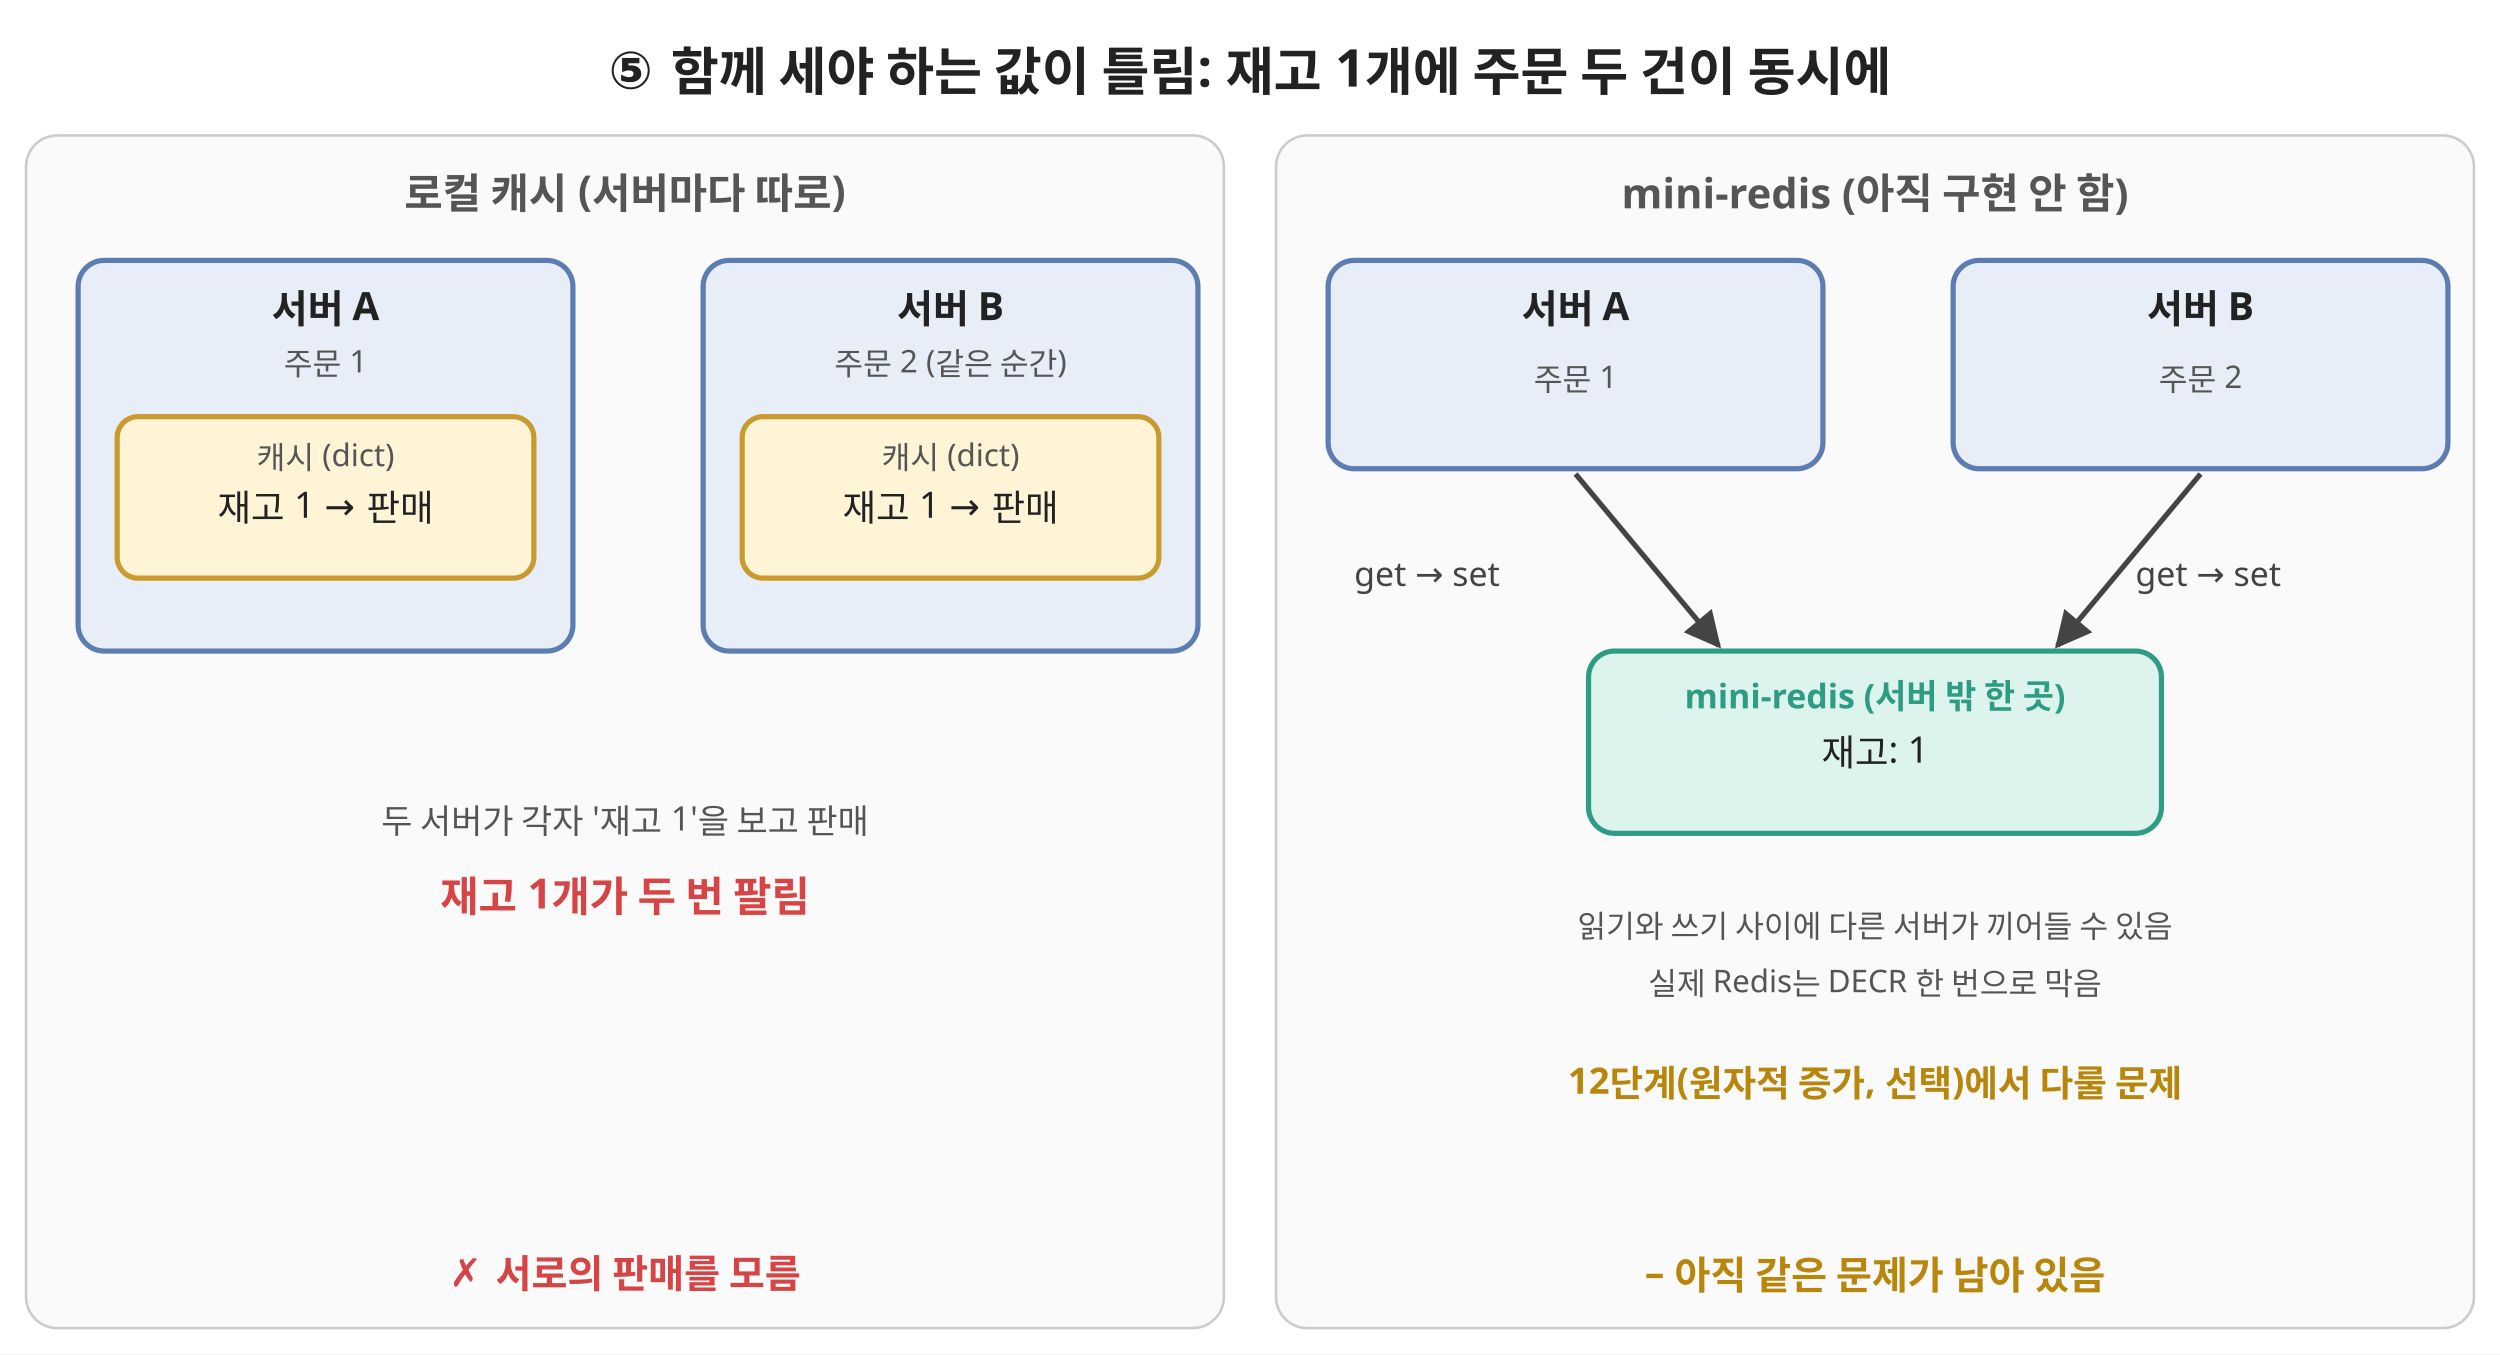
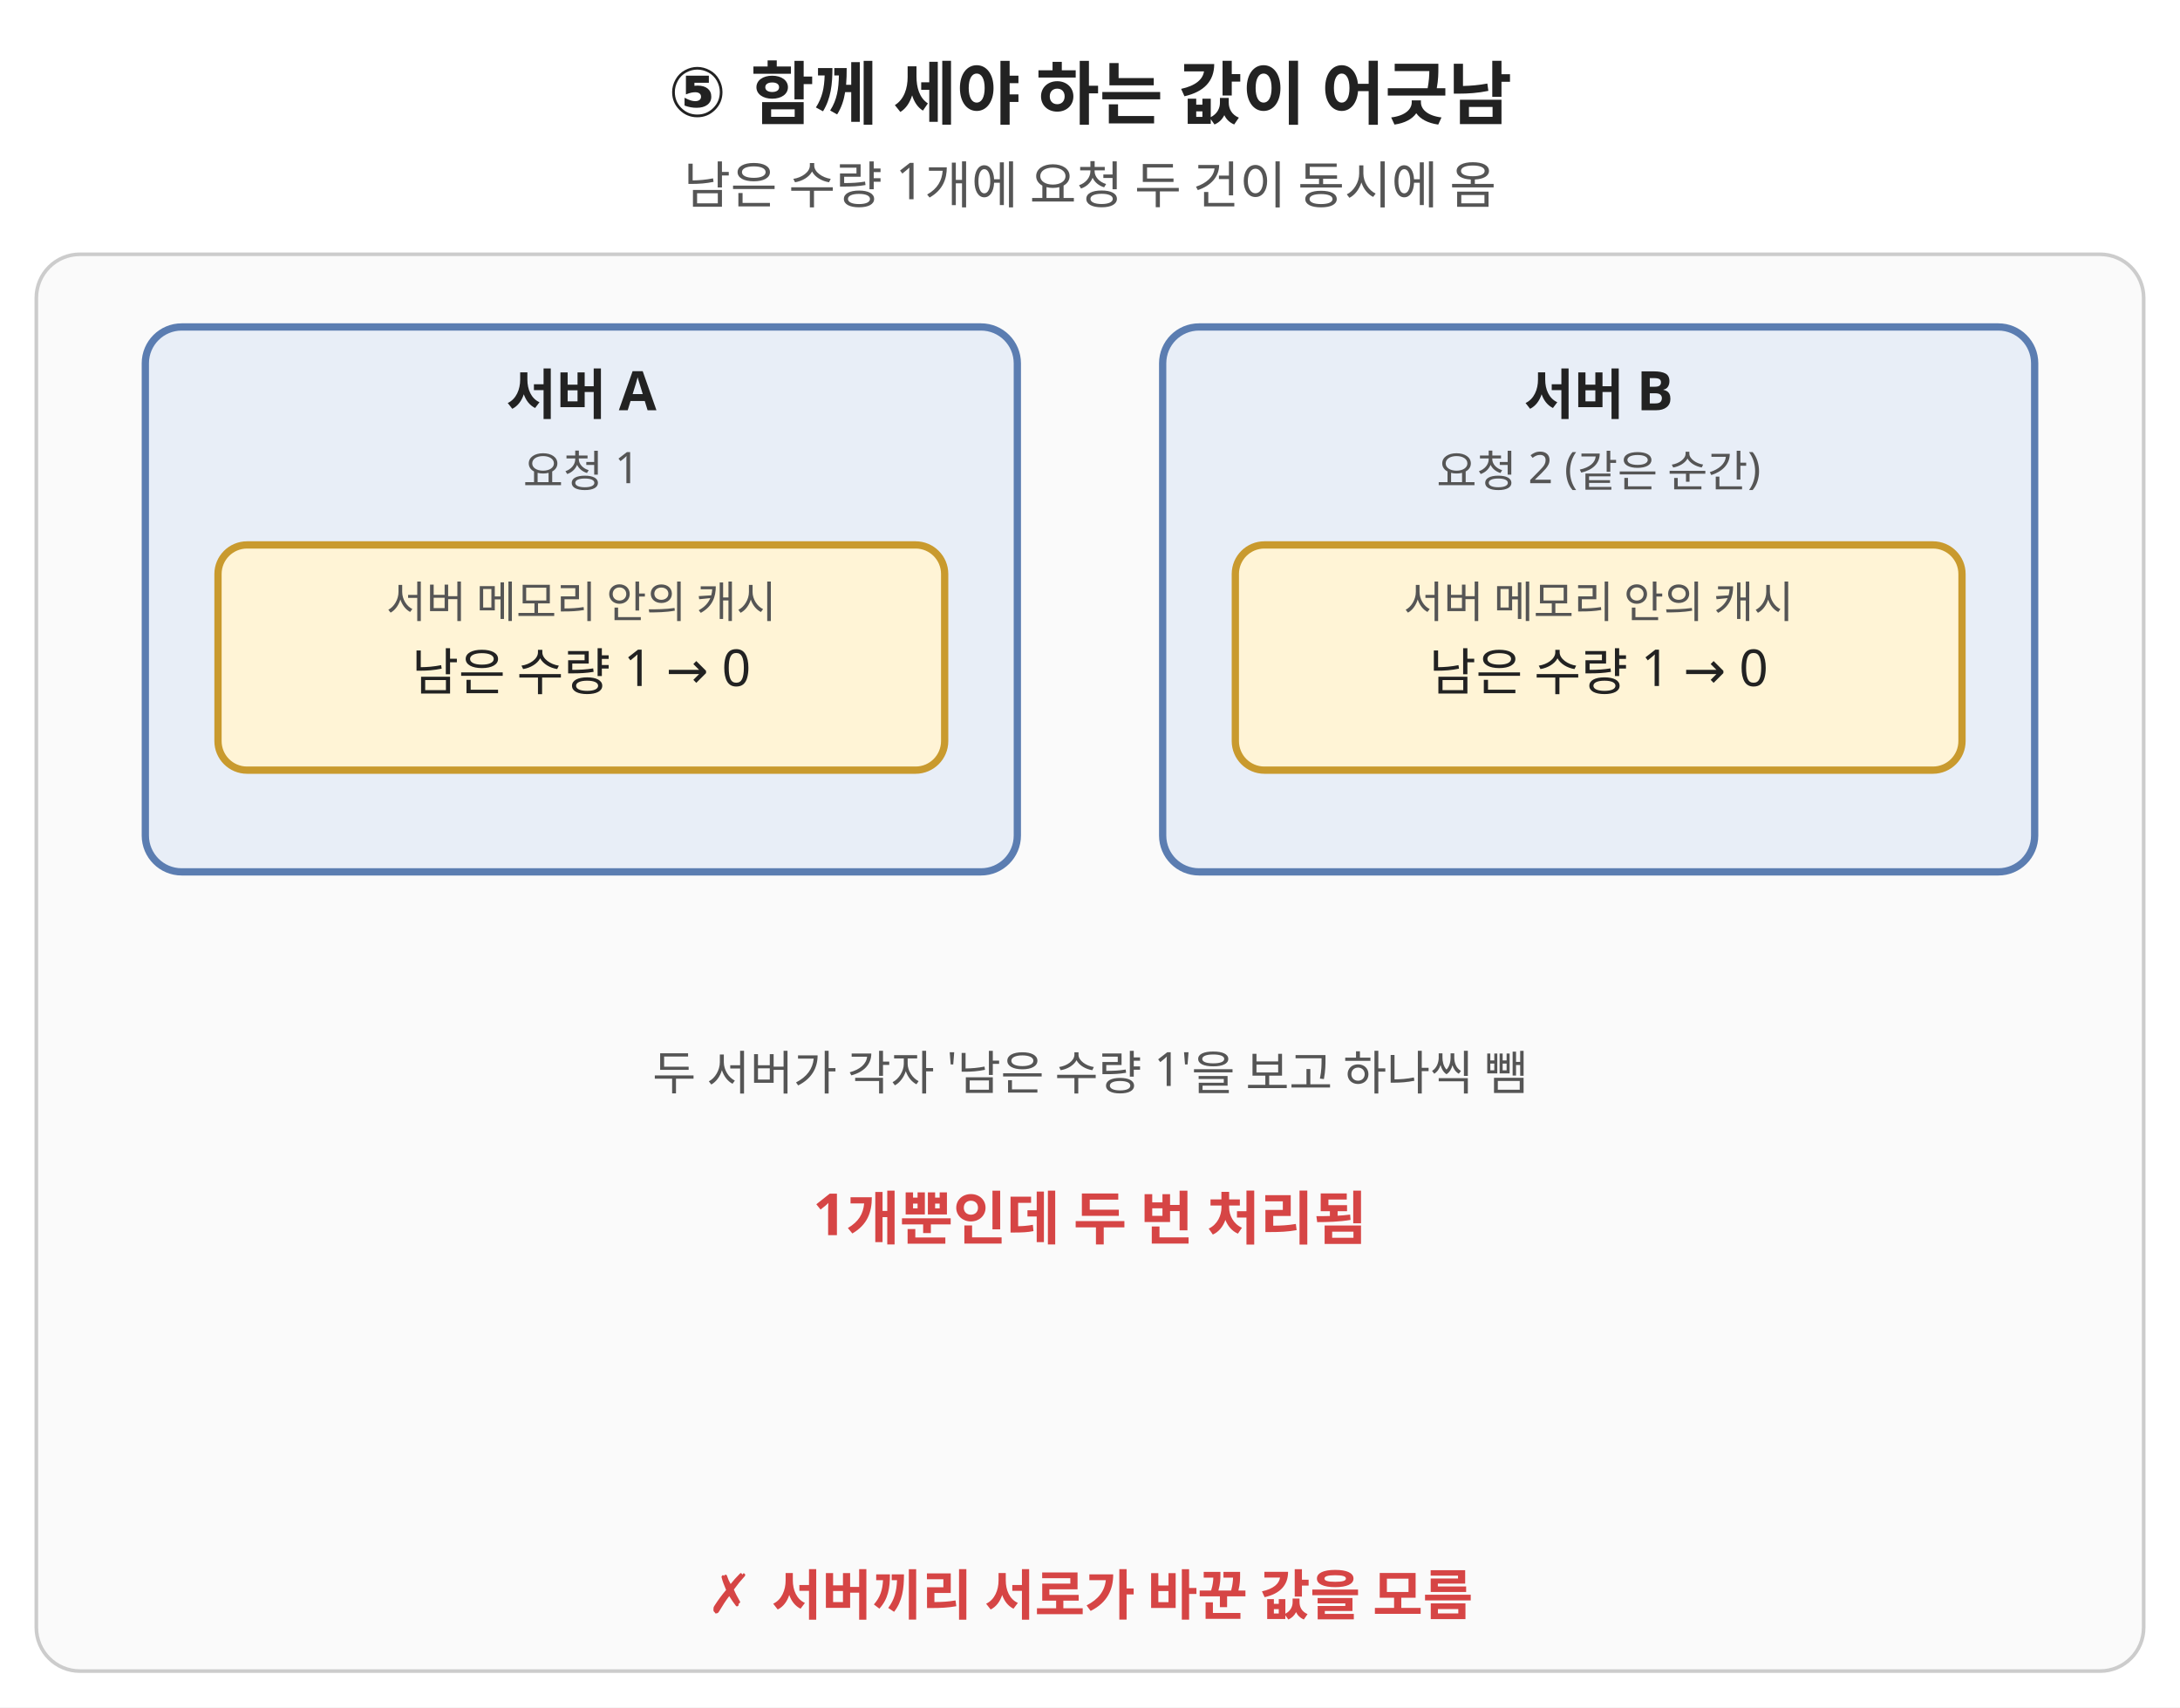
- <svg xmlns="http://www.w3.org/2000/svg" viewBox="0 0 960 520" width="960" height="520" font-family="'Malgun Gothic','Apple SD Gothic Neo','Noto Sans KR','WenQuanYi Zen Hei',sans-serif">
+ <svg xmlns="http://www.w3.org/2000/svg" viewBox="0 0 600 470" width="600" height="470" font-family="'Malgun Gothic','Apple SD Gothic Neo','Noto Sans KR','WenQuanYi Zen Hei',sans-serif">
  <defs>
    <marker id="a" viewBox="0 0 10 10" refX="9" refY="5" markerWidth="7" markerHeight="7" orient="auto-start-reverse">
      <path d="M0,0 L10,5 L0,10 z" fill="#444" />
    </marker>
    <marker id="ab" viewBox="0 0 10 10" refX="9" refY="5" markerWidth="7" markerHeight="7" orient="auto-start-reverse">
      <path d="M0,0 L10,5 L0,10 z" fill="#D64545" />
    </marker>
    <marker id="ag" viewBox="0 0 10 10" refX="9" refY="5" markerWidth="7" markerHeight="7" orient="auto-start-reverse">
      <path d="M0,0 L10,5 L0,10 z" fill="#2E8B57" />
    </marker>
  </defs>
-   <rect width="960" height="520" fill="#FFFFFF" />
-   <text x="480.0" y="34" font-size="20" fill="#222222" font-weight="bold" text-anchor="middle">⑤ 함께 세야 하는 값이 틀림: 재고 1개에 주문 두 건이 동시에</text>
-   <rect x="10" y="52" width="460" height="458" rx="12" fill="#FAFAFA" stroke="#CCCCCC" stroke-width="1" />
-   <text x="240" y="80" font-size="16" fill="#555555" font-weight="bold" text-anchor="middle">로컬 캐시 (서버마다 따로)</text>
-   <rect x="490" y="52" width="460" height="458" rx="12" fill="#FAFAFA" stroke="#CCCCCC" stroke-width="1" />
-   <text x="720" y="80" font-size="16" fill="#555555" font-weight="bold" text-anchor="middle">mini-redis (아직 구현 안 함)</text>
-   <rect x="30" y="100" width="190" height="150" rx="10" fill="#E8EEF7" stroke="#5B7DB1" stroke-width="2" />
-   <text x="125.0" y="124" font-size="15" fill="#222222" font-weight="bold" text-anchor="middle">서버 A</text>
-   <text x="125.0" y="144" font-size="12" fill="#555555" font-weight="normal" text-anchor="middle">주문 1</text>
-   <rect x="45" y="160" width="160" height="62" rx="8" fill="#FFF4D6" stroke="#C99A2E" stroke-width="2" />
-   <text x="125.0" y="180" font-size="12" fill="#555555" font-weight="normal" text-anchor="middle">캐시 (dict)</text>
-   <text x="125.0" y="200" font-size="14" fill="#222222" font-weight="normal" text-anchor="middle">재고 1 → 판매</text>
-   <rect x="270" y="100" width="190" height="150" rx="10" fill="#E8EEF7" stroke="#5B7DB1" stroke-width="2" />
-   <text x="365.0" y="124" font-size="15" fill="#222222" font-weight="bold" text-anchor="middle">서버 B</text>
-   <text x="365.0" y="144" font-size="12" fill="#555555" font-weight="normal" text-anchor="middle">주문 2 (같은 순간)</text>
-   <rect x="285" y="160" width="160" height="62" rx="8" fill="#FFF4D6" stroke="#C99A2E" stroke-width="2" />
-   <text x="365.0" y="180" font-size="12" fill="#555555" font-weight="normal" text-anchor="middle">캐시 (dict)</text>
-   <text x="365.0" y="200" font-size="14" fill="#222222" font-weight="normal" text-anchor="middle">재고 1 → 판매</text>
-   <text x="240" y="320" font-size="13" fill="#555555" font-weight="normal" text-anchor="middle">두 서버가 각자 '재고 1'을 보고 판매</text>
-   <text x="240" y="350" font-size="16" fill="#D64545" font-weight="bold" text-anchor="middle">재고 1개가 두 번 팔림</text>
-   <text x="240" y="494" font-size="15" fill="#D64545" font-weight="bold" text-anchor="middle">✗ 서로의 판매를 모름</text>
-   <rect x="510" y="100" width="190" height="80" rx="10" fill="#E8EEF7" stroke="#5B7DB1" stroke-width="2" />
-   <text x="605.0" y="124" font-size="15" fill="#222222" font-weight="bold" text-anchor="middle">서버 A</text>
-   <rect x="750" y="100" width="190" height="80" rx="10" fill="#E8EEF7" stroke="#5B7DB1" stroke-width="2" />
-   <text x="845.0" y="124" font-size="15" fill="#222222" font-weight="bold" text-anchor="middle">서버 B</text>
-   <text x="605" y="150" font-size="12" fill="#555555" font-weight="normal" text-anchor="middle">주문 1</text>
-   <text x="845" y="150" font-size="12" fill="#555555" font-weight="normal" text-anchor="middle">주문 2</text>
-   <rect x="610" y="250" width="220" height="70" rx="10" fill="#DDF3EE" stroke="#2E9C84" stroke-width="2" />
-   <text x="720.0" y="272" font-size="13" fill="#2E9C84" font-weight="bold" text-anchor="middle">mini-redis (서버 밖 한 곳)</text>
-   <text x="720.0" y="294" font-size="14" fill="#222222" font-weight="normal" text-anchor="middle">재고: 1</text>
-   <line x1="605" y1="182" x2="660" y2="248" stroke="#444" stroke-width="2" marker-end="url(#a)" />
-   <text x="520" y="225" font-size="13" fill="#444" font-weight="normal" text-anchor="start">get → set</text>
-   <line x1="845" y1="182" x2="790" y2="248" stroke="#444" stroke-width="2" marker-end="url(#a)" />
-   <text x="820" y="225" font-size="13" fill="#444" font-weight="normal" text-anchor="start">get → set</text>
-   <text x="720" y="360" font-size="12" fill="#555555" font-weight="normal" text-anchor="middle">읽기와 쓰기 사이에 다른 서버가 끼어들 수 있음</text>
-   <text x="720" y="382" font-size="12" fill="#555555" font-weight="normal" text-anchor="middle">실제 Redis는 DECR 한 번으로 막음</text>
-   <text x="720" y="420" font-size="14" fill="#B8860B" font-weight="bold" text-anchor="middle">12단계(원자적 증가, 선택)에서 다룰 문제</text>
-   <text x="720" y="494" font-size="15" fill="#B8860B" font-weight="bold" text-anchor="middle">– 아직 같은 문제가 남아 있음</text>
+   <rect width="600" height="470" fill="#FFFFFF" />
+   <text x="300.0" y="32" font-size="19" fill="#222222" font-weight="bold" text-anchor="middle">⑤ 함께 세야 하는 값이 어긋남</text>
+   <text x="300.0" y="56" font-size="14" fill="#555555" font-weight="normal" text-anchor="middle">남은 수량 1개에 요청 두 건이 동시에 옴</text>
+   <rect x="10" y="70" width="580" height="390" rx="12" fill="#FAFAFA" stroke="#CCCCCC" stroke-width="1" />
+   <rect x="40" y="90" width="240" height="150" rx="10" fill="#E8EEF7" stroke="#5B7DB1" stroke-width="2" />
+   <text x="160.0" y="114" font-size="15" fill="#222222" font-weight="bold" text-anchor="middle">서버 A</text>
+   <text x="160.0" y="134" font-size="12" fill="#555555" font-weight="normal" text-anchor="middle">요청 1</text>
+   <rect x="320" y="90" width="240" height="150" rx="10" fill="#E8EEF7" stroke="#5B7DB1" stroke-width="2" />
+   <text x="440.0" y="114" font-size="15" fill="#222222" font-weight="bold" text-anchor="middle">서버 B</text>
+   <text x="440.0" y="134" font-size="12" fill="#555555" font-weight="normal" text-anchor="middle">요청 2 (같은 순간)</text>
+   <rect x="60" y="150" width="200" height="62" rx="8" fill="#FFF4D6" stroke="#C99A2E" stroke-width="2" />
+   <text x="160.0" y="170" font-size="12" fill="#555555" font-weight="normal" text-anchor="middle">서버 메모리 안의 캐시</text>
+   <text x="160.0" y="190" font-size="14" fill="#222222" font-weight="normal" text-anchor="middle">남은 수량 1 → 0</text>
+   <rect x="340" y="150" width="200" height="62" rx="8" fill="#FFF4D6" stroke="#C99A2E" stroke-width="2" />
+   <text x="440.0" y="170" font-size="12" fill="#555555" font-weight="normal" text-anchor="middle">서버 메모리 안의 캐시</text>
+   <text x="440.0" y="190" font-size="14" fill="#222222" font-weight="normal" text-anchor="middle">남은 수량 1 → 0</text>
+   <text x="300.0" y="300" font-size="13" fill="#555555" font-weight="normal" text-anchor="middle">두 서버가 각자 '남은 수량 1'을 보고 하나씩 뺌</text>
+   <text x="300.0" y="340" font-size="16" fill="#D64545" font-weight="bold" text-anchor="middle">1개뿐인데 두 번 처리됨</text>
+   <text x="300.0" y="444" font-size="15" fill="#D64545" font-weight="bold" text-anchor="middle">✗ 서버끼리 서로가 바꾼 값을 모름</text>
</svg>
